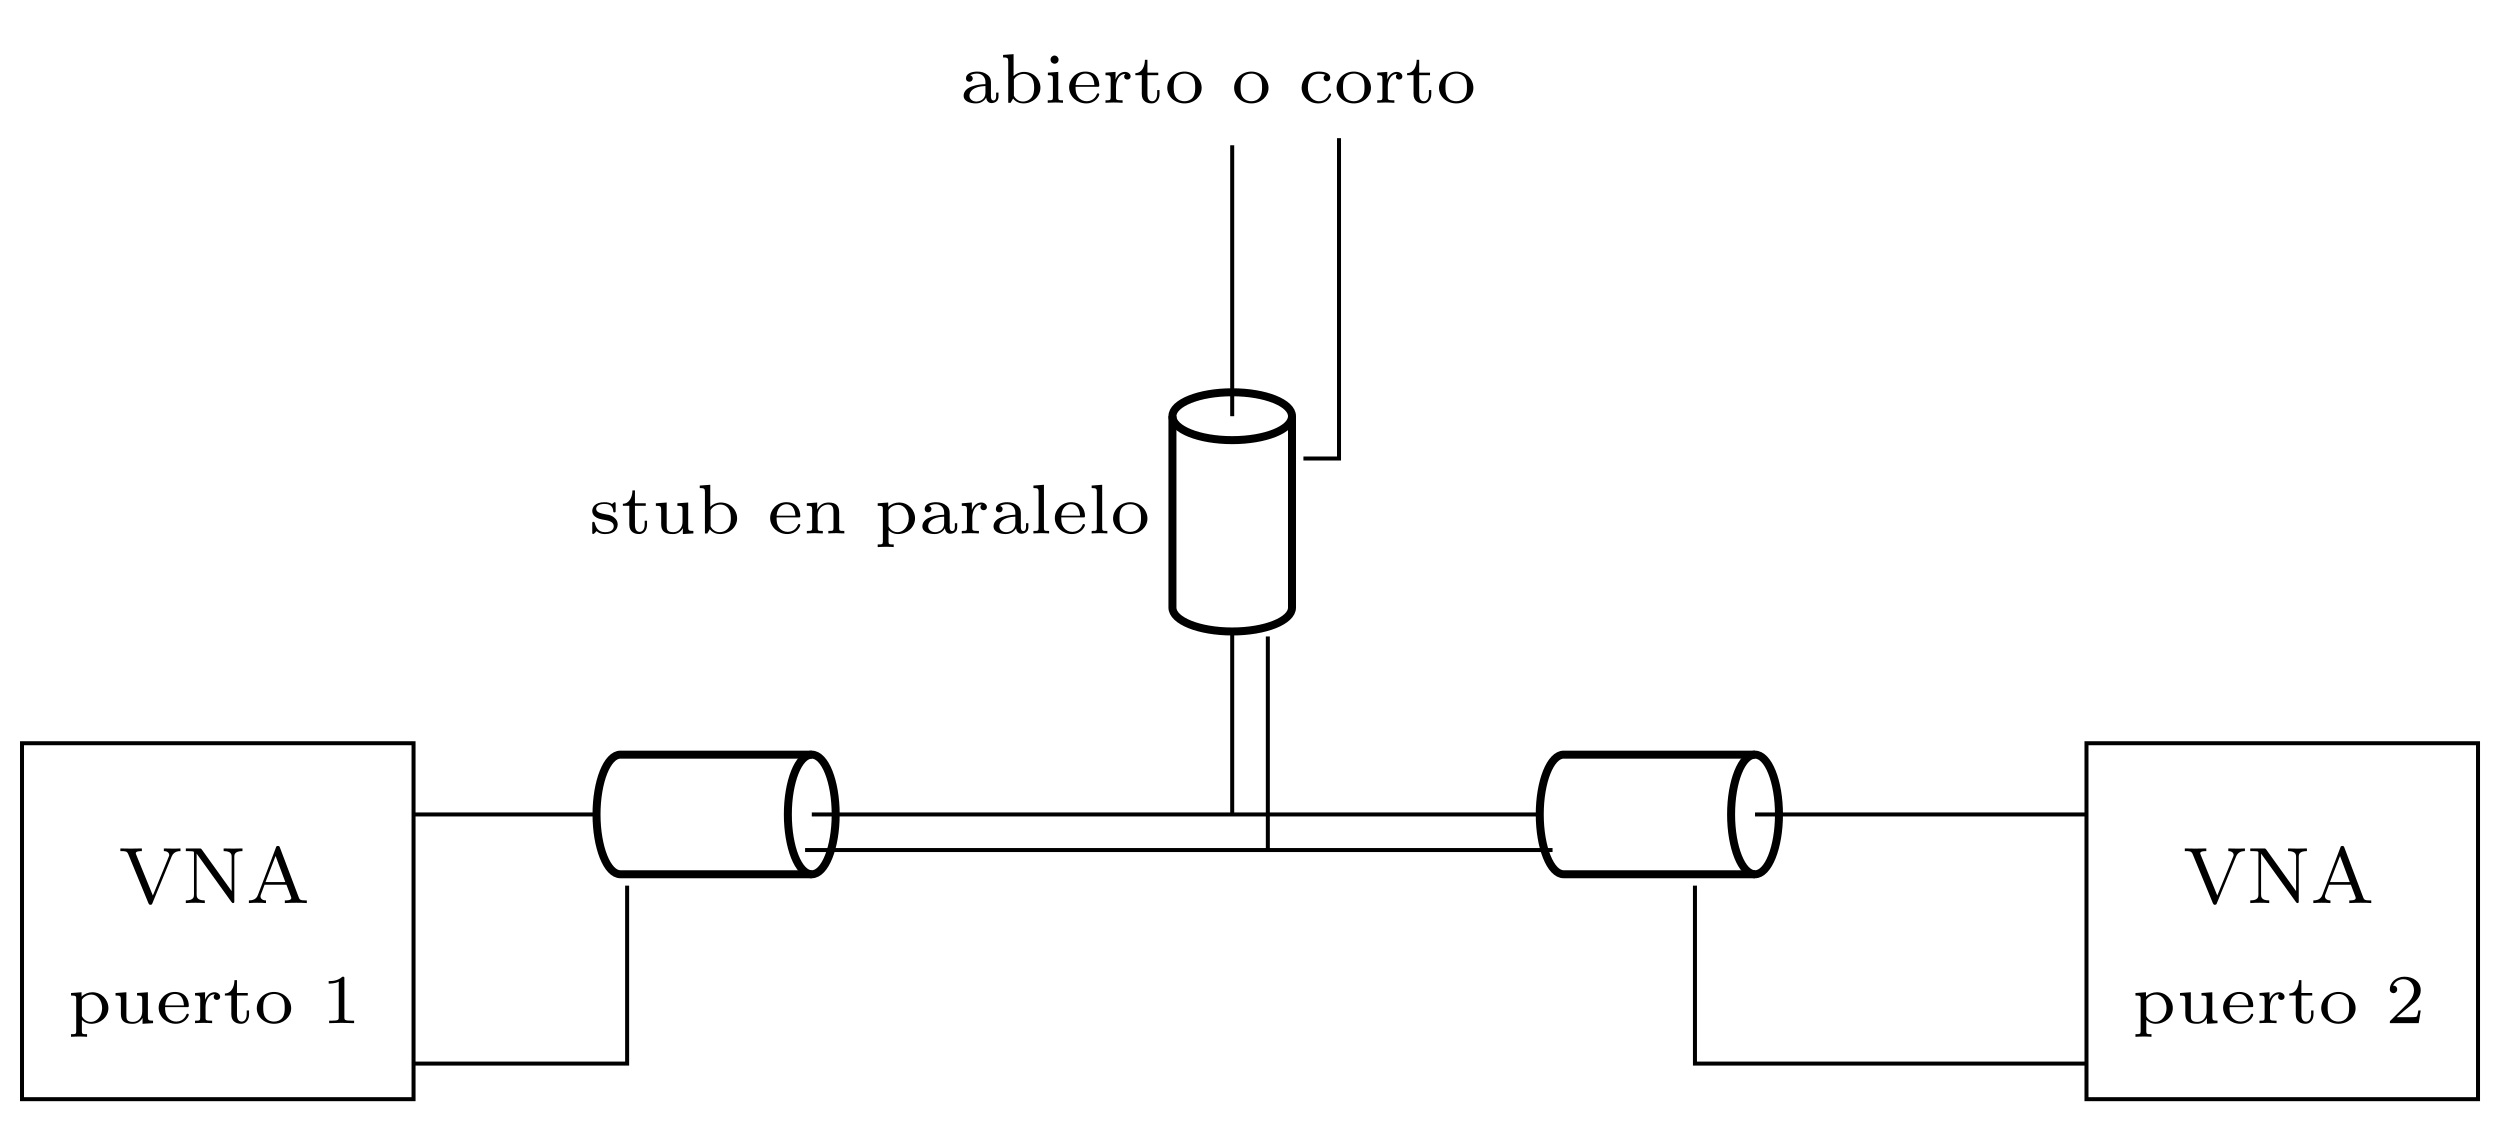
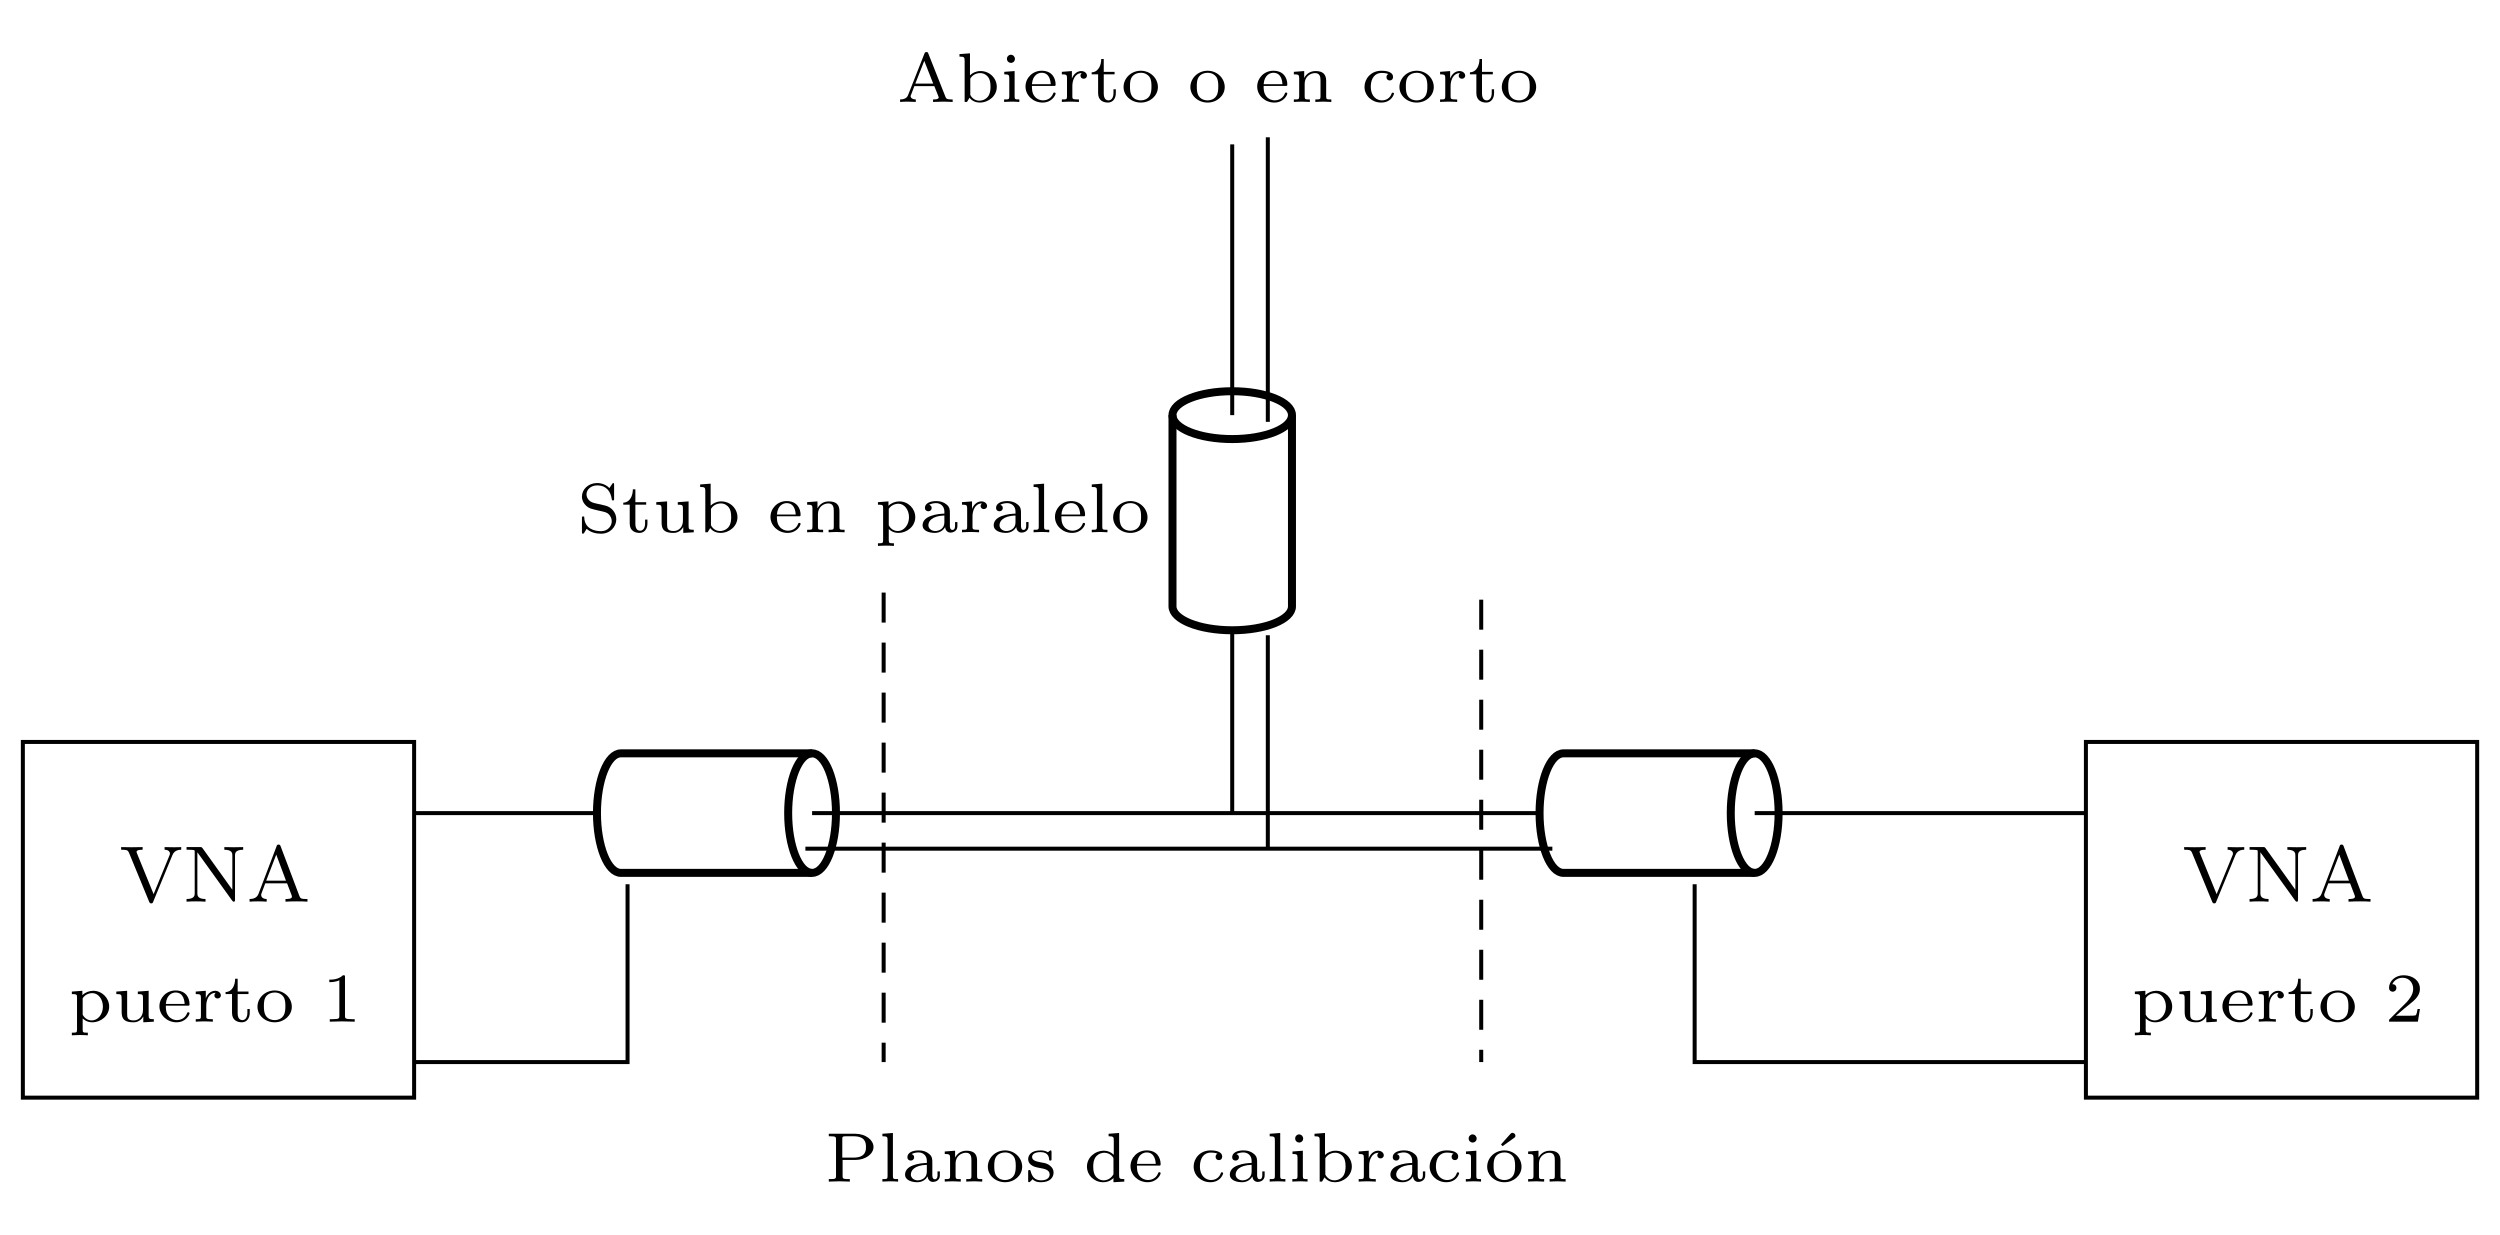
- <svg xmlns="http://www.w3.org/2000/svg" xmlns:xlink="http://www.w3.org/1999/xlink" width="332" height="149" viewBox="0 0 248.872 111.537" preserveAspectRatio="xMidYMid meet">
+ <svg xmlns="http://www.w3.org/2000/svg" xmlns:xlink="http://www.w3.org/1999/xlink" width="332" height="164" viewBox="0 0 248.872 123.021" preserveAspectRatio="xMidYMid meet">
  <defs>
    <g>
      <g id="glyph-0-0">
        <path d="M 5.281 -4.641 C 5.5 -5.172 6 -5.172 6.156 -5.172 L 6.156 -5.438 C 5.922 -5.422 5.516 -5.422 5.375 -5.422 C 5.219 -5.422 4.859 -5.422 4.5 -5.438 L 4.5 -5.172 C 4.844 -5.172 5.031 -5 5.031 -4.797 C 5.031 -4.719 5.031 -4.703 4.984 -4.609 L 3.406 -0.75 L 1.75 -4.812 C 1.719 -4.891 1.703 -4.922 1.703 -4.953 C 1.703 -5.172 2.125 -5.172 2.312 -5.172 L 2.312 -5.438 C 1.641 -5.422 1.625 -5.422 1.203 -5.422 C 0.828 -5.422 0.578 -5.422 0.172 -5.438 L 0.172 -5.172 C 0.656 -5.172 0.828 -5.172 0.953 -4.875 L 2.953 -0.016 C 3.016 0.141 3.078 0.172 3.156 0.172 C 3.312 0.172 3.328 0.109 3.375 -0.016 Z M 5.281 -4.641" />
      </g>
      <g id="glyph-0-1">
        <path d="M 1.938 -5.328 C 1.844 -5.438 1.844 -5.438 1.688 -5.438 L 0.344 -5.438 L 0.344 -5.172 L 0.578 -5.172 C 0.719 -5.172 0.781 -5.172 0.938 -5.156 C 1.141 -5.141 1.156 -5.125 1.156 -4.984 L 1.156 -0.859 C 1.156 -0.641 1.156 -0.266 0.344 -0.266 L 0.344 0 C 0.703 -0.031 1.078 -0.031 1.297 -0.031 C 1.5 -0.031 1.875 -0.031 2.234 0 L 2.234 -0.266 C 1.422 -0.266 1.422 -0.641 1.422 -0.859 L 1.422 -4.922 L 4.875 -0.125 C 4.953 -0.031 4.969 0 5.047 0 C 5.172 0 5.172 -0.078 5.172 -0.219 L 5.172 -4.594 C 5.172 -4.797 5.172 -5.172 5.984 -5.172 L 5.984 -5.438 C 5.625 -5.422 5.25 -5.422 5.047 -5.422 C 4.844 -5.422 4.469 -5.422 4.109 -5.438 L 4.109 -5.172 C 4.906 -5.172 4.906 -4.797 4.906 -4.594 L 4.906 -1.188 Z M 1.938 -5.328" />
      </g>
      <g id="glyph-0-2">
        <path d="M 3.375 -5.516 C 3.328 -5.625 3.312 -5.688 3.172 -5.688 C 3.031 -5.688 3 -5.625 2.969 -5.516 L 1.188 -0.828 C 1.109 -0.609 0.938 -0.266 0.281 -0.266 L 0.281 0 C 0.547 -0.031 0.969 -0.031 1.109 -0.031 C 1.359 -0.031 1.609 -0.031 1.984 0 L 1.984 -0.266 C 1.641 -0.266 1.438 -0.438 1.438 -0.656 C 1.438 -0.719 1.438 -0.734 1.469 -0.828 L 1.844 -1.828 L 4.016 -1.828 L 4.469 -0.641 C 4.5 -0.547 4.5 -0.516 4.5 -0.5 C 4.5 -0.266 4.094 -0.266 3.859 -0.266 L 3.859 0 C 4.547 -0.031 4.562 -0.031 5 -0.031 C 5.438 -0.031 5.594 -0.031 6.047 0 L 6.047 -0.266 L 5.906 -0.266 C 5.406 -0.266 5.328 -0.328 5.234 -0.594 Z M 2.938 -4.688 L 3.906 -2.094 L 1.938 -2.094 Z M 2.938 -4.688" />
      </g>
      <g id="glyph-1-0">
        <path d="M 1.938 1.094 C 1.484 1.094 1.422 1.094 1.422 0.797 L 1.422 -0.328 C 1.453 -0.297 1.781 0.062 2.359 0.062 C 3.281 0.062 4.062 -0.625 4.062 -1.5 C 4.062 -2.359 3.359 -3.078 2.469 -3.078 C 2.078 -3.078 1.672 -2.922 1.391 -2.641 L 1.391 -3.078 L 0.344 -3 L 0.344 -2.75 C 0.828 -2.75 0.859 -2.703 0.859 -2.422 L 0.859 0.797 C 0.859 1.094 0.797 1.094 0.344 1.094 L 0.344 1.359 C 0.359 1.359 0.844 1.328 1.141 1.328 C 1.391 1.328 1.875 1.344 1.938 1.359 Z M 1.422 -2.328 C 1.625 -2.672 2.031 -2.844 2.391 -2.844 C 2.984 -2.844 3.438 -2.234 3.438 -1.5 C 3.438 -0.703 2.906 -0.125 2.328 -0.125 C 1.703 -0.125 1.438 -0.656 1.422 -0.703 Z M 1.422 -2.328" />
      </g>
      <g id="glyph-1-1">
        <path d="M 2.516 -3 L 2.516 -2.75 C 2.984 -2.75 3.031 -2.703 3.031 -2.359 L 3.031 -1.156 C 3.031 -0.547 2.641 -0.125 2.109 -0.125 C 1.484 -0.125 1.453 -0.422 1.453 -0.781 L 1.453 -3.078 L 0.375 -3 L 0.375 -2.75 C 0.906 -2.75 0.906 -2.719 0.906 -2.109 L 0.906 -1.062 C 0.906 -0.578 0.906 0.062 2.062 0.062 C 2.219 0.062 2.719 0.062 3.062 -0.516 L 3.062 0.062 L 4.109 0 L 4.109 -0.25 C 3.641 -0.25 3.594 -0.297 3.594 -0.641 L 3.594 -3.078 Z M 2.516 -3" />
      </g>
      <g id="glyph-1-2">
        <path d="M 3.062 -1.594 C 3.219 -1.594 3.266 -1.594 3.266 -1.734 C 3.266 -2.359 2.922 -3.109 1.875 -3.109 C 0.969 -3.109 0.266 -2.391 0.266 -1.531 C 0.266 -0.641 1.047 0.062 1.969 0.062 C 2.906 0.062 3.266 -0.688 3.266 -0.844 C 3.266 -0.859 3.25 -0.938 3.141 -0.938 C 3.047 -0.938 3.031 -0.891 3.016 -0.828 C 2.797 -0.266 2.266 -0.156 2.016 -0.156 C 1.688 -0.156 1.375 -0.297 1.172 -0.562 C 0.906 -0.891 0.906 -1.312 0.906 -1.594 Z M 0.906 -1.766 C 0.984 -2.75 1.609 -2.906 1.875 -2.906 C 2.734 -2.906 2.766 -1.938 2.781 -1.766 Z M 0.906 -1.766" />
      </g>
      <g id="glyph-1-3">
        <path d="M 1.391 -1.594 C 1.391 -2.172 1.656 -2.875 2.328 -2.875 C 2.266 -2.828 2.203 -2.734 2.203 -2.625 C 2.203 -2.391 2.391 -2.312 2.516 -2.312 C 2.688 -2.312 2.844 -2.422 2.844 -2.625 C 2.844 -2.859 2.609 -3.078 2.281 -3.078 C 1.938 -3.078 1.547 -2.859 1.344 -2.328 L 1.344 -3.078 L 0.344 -3 L 0.344 -2.75 C 0.812 -2.75 0.859 -2.703 0.859 -2.359 L 0.859 -0.547 C 0.859 -0.25 0.797 -0.25 0.344 -0.25 L 0.344 0 C 0.375 0 0.844 -0.031 1.141 -0.031 C 1.438 -0.031 1.734 -0.016 2.047 0 L 2.047 -0.25 L 1.906 -0.25 C 1.391 -0.25 1.391 -0.328 1.391 -0.562 Z M 1.391 -1.594" />
      </g>
      <g id="glyph-1-4">
        <path d="M 1.406 -2.75 L 2.484 -2.75 L 2.484 -3 L 1.406 -3 L 1.406 -4.281 L 1.156 -4.281 C 1.156 -3.656 0.875 -2.969 0.203 -2.953 L 0.203 -2.75 L 0.844 -2.75 L 0.844 -0.875 C 0.844 -0.094 1.438 0.062 1.828 0.062 C 2.297 0.062 2.609 -0.328 2.609 -0.875 L 2.609 -1.266 L 2.375 -1.266 L 2.375 -0.891 C 2.375 -0.406 2.156 -0.156 1.875 -0.156 C 1.406 -0.156 1.406 -0.734 1.406 -0.859 Z M 1.406 -2.75" />
      </g>
      <g id="glyph-1-5">
        <path d="M 3.688 -1.484 C 3.688 -2.359 2.938 -3.109 1.984 -3.109 C 1.016 -3.109 0.266 -2.359 0.266 -1.484 C 0.266 -0.625 1.031 0.062 1.984 0.062 C 2.922 0.062 3.688 -0.625 3.688 -1.484 Z M 1.984 -0.156 C 1.719 -0.156 1.344 -0.234 1.109 -0.578 C 0.922 -0.859 0.906 -1.219 0.906 -1.547 C 0.906 -1.844 0.906 -2.266 1.156 -2.562 C 1.328 -2.766 1.625 -2.906 1.984 -2.906 C 2.391 -2.906 2.688 -2.719 2.844 -2.5 C 3.031 -2.234 3.047 -1.875 3.047 -1.547 C 3.047 -1.219 3.031 -0.844 2.828 -0.562 C 2.641 -0.297 2.328 -0.156 1.984 -0.156 Z M 1.984 -0.156" />
      </g>
      <g id="glyph-1-6">
        <path d="M 2.328 -4.438 C 2.328 -4.625 2.328 -4.625 2.125 -4.625 C 1.672 -4.188 1.047 -4.188 0.766 -4.188 L 0.766 -3.938 C 0.922 -3.938 1.391 -3.938 1.766 -4.125 L 1.766 -0.578 C 1.766 -0.344 1.766 -0.25 1.078 -0.25 L 0.812 -0.25 L 0.812 0 C 0.938 0 1.797 -0.031 2.047 -0.031 C 2.266 -0.031 3.141 0 3.297 0 L 3.297 -0.25 L 3.031 -0.25 C 2.328 -0.25 2.328 -0.344 2.328 -0.578 Z M 2.328 -4.438" />
      </g>
      <g id="glyph-1-7">
        <path d="M 3.516 -1.266 L 3.281 -1.266 C 3.266 -1.109 3.188 -0.703 3.094 -0.641 C 3.047 -0.594 2.516 -0.594 2.406 -0.594 L 1.125 -0.594 C 1.859 -1.234 2.109 -1.438 2.516 -1.766 C 3.031 -2.172 3.516 -2.609 3.516 -3.266 C 3.516 -4.109 2.781 -4.625 1.891 -4.625 C 1.031 -4.625 0.438 -4.016 0.438 -3.375 C 0.438 -3.031 0.734 -2.984 0.812 -2.984 C 0.969 -2.984 1.172 -3.109 1.172 -3.359 C 1.172 -3.484 1.125 -3.734 0.766 -3.734 C 0.984 -4.219 1.453 -4.375 1.781 -4.375 C 2.484 -4.375 2.844 -3.828 2.844 -3.266 C 2.844 -2.656 2.406 -2.188 2.188 -1.938 L 0.516 -0.266 C 0.438 -0.203 0.438 -0.188 0.438 0 L 3.312 0 Z M 3.516 -1.266" />
      </g>
      <g id="glyph-1-8">
-         <path d="M 2.641 -2.922 C 2.641 -3.047 2.641 -3.109 2.547 -3.109 C 2.516 -3.109 2.5 -3.109 2.406 -3.031 C 2.391 -3.016 2.328 -2.953 2.281 -2.922 C 2.062 -3.062 1.812 -3.109 1.547 -3.109 C 0.547 -3.109 0.312 -2.578 0.312 -2.234 C 0.312 -2.016 0.406 -1.828 0.578 -1.688 C 0.844 -1.469 1.109 -1.422 1.547 -1.344 C 1.891 -1.281 2.453 -1.188 2.453 -0.719 C 2.453 -0.453 2.266 -0.125 1.594 -0.125 C 0.922 -0.125 0.688 -0.562 0.562 -1.031 C 0.531 -1.125 0.531 -1.156 0.438 -1.156 C 0.312 -1.156 0.312 -1.109 0.312 -0.969 L 0.312 -0.109 C 0.312 0 0.312 0.062 0.406 0.062 C 0.469 0.062 0.609 -0.078 0.75 -0.234 C 1.047 0.062 1.422 0.062 1.594 0.062 C 2.5 0.062 2.844 -0.422 2.844 -0.906 C 2.844 -1.172 2.719 -1.391 2.531 -1.547 C 2.266 -1.797 1.953 -1.859 1.703 -1.891 C 1.156 -2 0.703 -2.078 0.703 -2.453 C 0.703 -2.672 0.891 -2.938 1.547 -2.938 C 2.359 -2.938 2.391 -2.375 2.406 -2.172 C 2.406 -2.094 2.5 -2.094 2.516 -2.094 C 2.641 -2.094 2.641 -2.141 2.641 -2.281 Z M 2.641 -2.922" />
+         <path d="M 1.734 -2.906 C 1.125 -3.047 0.938 -3.484 0.938 -3.781 C 0.938 -4.234 1.359 -4.672 2 -4.672 C 2.938 -4.672 3.344 -4.047 3.453 -3.312 C 3.469 -3.219 3.469 -3.172 3.578 -3.172 C 3.688 -3.172 3.688 -3.219 3.688 -3.359 L 3.688 -4.719 C 3.688 -4.844 3.688 -4.906 3.594 -4.906 C 3.547 -4.906 3.531 -4.875 3.484 -4.797 L 3.219 -4.406 C 2.766 -4.875 2.188 -4.906 2 -4.906 C 1.109 -4.906 0.484 -4.266 0.484 -3.562 C 0.484 -3.172 0.656 -2.875 0.906 -2.641 C 1.188 -2.375 1.422 -2.328 2.172 -2.156 C 2.812 -2.016 2.953 -1.984 3.156 -1.797 C 3.312 -1.625 3.453 -1.406 3.453 -1.094 C 3.453 -0.609 3.047 -0.109 2.391 -0.109 C 1.703 -0.109 0.781 -0.375 0.719 -1.422 C 0.719 -1.547 0.719 -1.578 0.609 -1.578 C 0.484 -1.578 0.484 -1.531 0.484 -1.391 L 0.484 -0.047 C 0.484 0.078 0.484 0.141 0.578 0.141 C 0.641 0.141 0.656 0.125 0.703 0.062 C 0.766 -0.031 0.906 -0.25 0.953 -0.344 C 1.391 0.047 1.938 0.141 2.391 0.141 C 3.297 0.141 3.906 -0.547 3.906 -1.297 C 3.906 -1.922 3.469 -2.516 2.766 -2.672 Z M 1.734 -2.906" />
      </g>
      <g id="glyph-1-9">
        <path d="M 1.391 -4.844 L 0.344 -4.766 L 0.344 -4.516 C 0.812 -4.516 0.859 -4.453 0.859 -4.109 L 0.859 0 L 1.094 0 L 1.344 -0.422 C 1.609 -0.078 2 0.062 2.359 0.062 C 3.281 0.062 4.062 -0.625 4.062 -1.5 C 4.062 -2.359 3.359 -3.078 2.438 -3.078 C 2.016 -3.078 1.641 -2.906 1.391 -2.656 Z M 1.422 -2.328 C 1.609 -2.656 1.984 -2.875 2.406 -2.875 C 2.797 -2.875 3.078 -2.656 3.219 -2.453 C 3.359 -2.25 3.438 -1.969 3.438 -1.516 C 3.438 -1.359 3.438 -0.828 3.156 -0.5 C 2.875 -0.188 2.531 -0.125 2.328 -0.125 C 1.766 -0.125 1.484 -0.562 1.422 -0.703 Z M 1.422 -2.328" />
      </g>
      <g id="glyph-1-10">
        <path d="M 3.594 -2.109 C 3.594 -2.719 3.297 -3.078 2.547 -3.078 C 1.969 -3.078 1.609 -2.766 1.406 -2.391 L 1.406 -3.078 L 0.375 -3 L 0.375 -2.75 C 0.844 -2.75 0.906 -2.703 0.906 -2.359 L 0.906 -0.547 C 0.906 -0.25 0.828 -0.25 0.375 -0.25 L 0.375 0 C 0.391 0 0.875 -0.031 1.172 -0.031 C 1.422 -0.031 1.906 0 1.969 0 L 1.969 -0.25 C 1.516 -0.25 1.453 -0.25 1.453 -0.547 L 1.453 -1.812 C 1.453 -2.531 2.031 -2.875 2.484 -2.875 C 2.969 -2.875 3.031 -2.5 3.031 -2.141 L 3.031 -0.547 C 3.031 -0.25 2.969 -0.25 2.516 -0.25 L 2.516 0 C 2.531 0 3.016 -0.031 3.312 -0.031 C 3.562 -0.031 4.047 0 4.109 0 L 4.109 -0.25 C 3.656 -0.25 3.594 -0.25 3.594 -0.547 Z M 3.594 -2.109" />
      </g>
      <g id="glyph-1-11">
        <path d="M 3.109 -1.875 C 3.109 -2.234 3.109 -2.5 2.781 -2.766 C 2.5 -3 2.172 -3.109 1.75 -3.109 C 1.094 -3.109 0.625 -2.859 0.625 -2.438 C 0.625 -2.203 0.781 -2.094 0.969 -2.094 C 1.156 -2.094 1.297 -2.234 1.297 -2.422 C 1.297 -2.531 1.234 -2.688 1.047 -2.734 C 1.297 -2.906 1.703 -2.906 1.734 -2.906 C 2.125 -2.906 2.562 -2.656 2.562 -2.062 L 2.562 -1.859 C 2.172 -1.844 1.719 -1.812 1.203 -1.625 C 0.578 -1.406 0.391 -1.016 0.391 -0.703 C 0.391 -0.109 1.109 0.062 1.609 0.062 C 2.156 0.062 2.484 -0.25 2.641 -0.516 C 2.656 -0.234 2.844 0.031 3.172 0.031 C 3.188 0.031 3.859 0.031 3.859 -0.625 L 3.859 -1.016 L 3.625 -1.016 L 3.625 -0.641 C 3.625 -0.562 3.625 -0.234 3.359 -0.234 C 3.109 -0.234 3.109 -0.562 3.109 -0.641 Z M 2.562 -0.984 C 2.562 -0.312 1.969 -0.125 1.656 -0.125 C 1.297 -0.125 0.969 -0.359 0.969 -0.703 C 0.969 -1.094 1.297 -1.625 2.562 -1.672 Z M 2.562 -0.984" />
      </g>
      <g id="glyph-1-12">
        <path d="M 1.438 -4.844 L 0.391 -4.766 L 0.391 -4.516 C 0.859 -4.516 0.906 -4.453 0.906 -4.125 L 0.906 -0.547 C 0.906 -0.25 0.844 -0.25 0.391 -0.25 L 0.391 0 C 0.406 0 0.891 -0.031 1.172 -0.031 C 1.438 -0.031 1.688 -0.016 1.953 0 L 1.953 -0.25 C 1.5 -0.25 1.438 -0.25 1.438 -0.547 Z M 1.438 -4.844" />
      </g>
      <g id="glyph-1-13">
+         <path d="M 3.125 -4.812 C 3.094 -4.922 3.062 -4.969 2.938 -4.969 C 2.797 -4.969 2.781 -4.922 2.734 -4.812 L 1.125 -0.734 C 1.062 -0.562 0.938 -0.25 0.312 -0.25 L 0.312 0 C 0.547 -0.016 0.797 -0.031 1.031 -0.031 C 1.312 -0.031 1.828 0 1.875 0 L 1.875 -0.25 C 1.562 -0.25 1.359 -0.391 1.359 -0.578 C 1.359 -0.641 1.375 -0.656 1.406 -0.719 L 1.734 -1.578 L 3.719 -1.578 L 4.125 -0.562 C 4.125 -0.531 4.156 -0.484 4.156 -0.453 C 4.156 -0.25 3.781 -0.25 3.594 -0.25 L 3.594 0 C 3.938 -0.016 4.391 -0.031 4.625 -0.031 C 4.953 -0.031 5.484 0 5.547 0 L 5.547 -0.25 L 5.422 -0.25 C 4.953 -0.25 4.906 -0.328 4.828 -0.516 Z M 2.719 -4.094 L 3.609 -1.828 L 1.828 -1.828 Z M 2.719 -4.094" />
+       </g>
+       <g id="glyph-1-14">
        <path d="M 1.469 -4.297 C 1.469 -4.5 1.297 -4.703 1.062 -4.703 C 0.859 -4.703 0.672 -4.531 0.672 -4.297 C 0.672 -4.047 0.875 -3.891 1.062 -3.891 C 1.297 -3.891 1.469 -4.062 1.469 -4.297 Z M 0.406 -3 L 0.406 -2.75 C 0.844 -2.75 0.906 -2.703 0.906 -2.359 L 0.906 -0.547 C 0.906 -0.25 0.844 -0.25 0.391 -0.25 L 0.391 0 C 0.406 0 0.891 -0.031 1.172 -0.031 C 1.422 -0.031 1.672 -0.016 1.906 0 L 1.906 -0.25 C 1.5 -0.25 1.438 -0.25 1.438 -0.547 L 1.438 -3.078 Z M 0.406 -3" />
      </g>
-       <g id="glyph-1-14">
+       <g id="glyph-1-15">
        <path d="M 2.703 -2.781 C 2.578 -2.719 2.516 -2.609 2.516 -2.469 C 2.516 -2.281 2.641 -2.141 2.844 -2.141 C 3.031 -2.141 3.172 -2.266 3.172 -2.484 C 3.172 -3.109 2.203 -3.109 2.016 -3.109 C 0.969 -3.109 0.328 -2.312 0.328 -1.5 C 0.328 -0.625 1.062 0.062 1.984 0.062 C 3.016 0.062 3.266 -0.75 3.266 -0.844 C 3.266 -0.922 3.172 -0.922 3.141 -0.922 C 3.047 -0.922 3.047 -0.906 3.016 -0.797 C 2.859 -0.375 2.484 -0.156 2.062 -0.156 C 1.578 -0.156 0.953 -0.516 0.953 -1.516 C 0.953 -2.391 1.391 -2.891 2.031 -2.891 C 2.125 -2.891 2.453 -2.891 2.703 -2.781 Z M 2.703 -2.781" />
+       </g>
+       <g id="glyph-1-16">
+         <path d="M 1.781 -2.156 L 3.047 -2.156 C 4.062 -2.156 4.859 -2.75 4.859 -3.453 C 4.859 -4.141 4.078 -4.766 3.047 -4.766 L 0.406 -4.766 L 0.406 -4.516 L 0.578 -4.516 C 1.109 -4.516 1.125 -4.438 1.125 -4.188 L 1.125 -0.562 C 1.125 -0.328 1.109 -0.25 0.578 -0.25 L 0.406 -0.25 L 0.406 0 C 0.75 -0.016 1.203 -0.031 1.453 -0.031 C 1.703 -0.031 2.156 -0.016 2.5 0 L 2.5 -0.25 L 2.328 -0.25 C 1.797 -0.25 1.781 -0.328 1.781 -0.562 Z M 2.875 -4.516 C 4.047 -4.516 4.109 -3.859 4.109 -3.453 C 4.109 -3.141 4.109 -2.391 2.875 -2.391 L 1.75 -2.391 L 1.75 -4.234 C 1.75 -4.453 1.766 -4.516 2.094 -4.516 Z M 2.875 -4.516" />
+       </g>
+       <g id="glyph-1-17">
+         <path d="M 2.641 -2.922 C 2.641 -3.047 2.641 -3.109 2.547 -3.109 C 2.516 -3.109 2.5 -3.109 2.406 -3.031 C 2.391 -3.016 2.328 -2.953 2.281 -2.922 C 2.062 -3.062 1.812 -3.109 1.547 -3.109 C 0.547 -3.109 0.312 -2.578 0.312 -2.234 C 0.312 -2.016 0.406 -1.828 0.578 -1.688 C 0.844 -1.469 1.109 -1.422 1.547 -1.344 C 1.891 -1.281 2.453 -1.188 2.453 -0.719 C 2.453 -0.453 2.266 -0.125 1.594 -0.125 C 0.922 -0.125 0.688 -0.562 0.562 -1.031 C 0.531 -1.125 0.531 -1.156 0.438 -1.156 C 0.312 -1.156 0.312 -1.109 0.312 -0.969 L 0.312 -0.109 C 0.312 0 0.312 0.062 0.406 0.062 C 0.469 0.062 0.609 -0.078 0.75 -0.234 C 1.047 0.062 1.422 0.062 1.594 0.062 C 2.5 0.062 2.844 -0.422 2.844 -0.906 C 2.844 -1.172 2.719 -1.391 2.531 -1.547 C 2.266 -1.797 1.953 -1.859 1.703 -1.891 C 1.156 -2 0.703 -2.078 0.703 -2.453 C 0.703 -2.672 0.891 -2.938 1.547 -2.938 C 2.359 -2.938 2.391 -2.375 2.406 -2.172 C 2.406 -2.094 2.5 -2.094 2.516 -2.094 C 2.641 -2.094 2.641 -2.141 2.641 -2.281 Z M 2.641 -2.922" />
+       </g>
+       <g id="glyph-1-18">
+         <path d="M 2.484 -4.766 L 2.484 -4.516 C 2.953 -4.516 3 -4.453 3 -4.125 L 3 -2.672 C 2.75 -2.922 2.406 -3.078 2.031 -3.078 C 1.094 -3.078 0.328 -2.375 0.328 -1.5 C 0.328 -0.625 1.062 0.062 1.938 0.062 C 2.516 0.062 2.859 -0.234 2.969 -0.359 L 2.969 0.062 L 4.047 0 L 4.047 -0.25 C 3.578 -0.25 3.531 -0.297 3.531 -0.641 L 3.531 -4.844 Z M 2.969 -0.734 C 2.797 -0.406 2.438 -0.125 1.984 -0.125 C 1.594 -0.125 1.312 -0.359 1.172 -0.562 C 1.031 -0.766 0.953 -1.047 0.953 -1.484 C 0.953 -1.656 0.953 -2.172 1.234 -2.5 C 1.516 -2.812 1.859 -2.875 2.062 -2.875 C 2.391 -2.875 2.703 -2.719 2.891 -2.469 C 2.969 -2.359 2.969 -2.359 2.969 -2.219 Z M 2.969 -0.734" />
+       </g>
+       <g id="glyph-1-19">
+         <path d="M 1.797 -3.531 C 2.344 -3.922 2.766 -4.219 2.906 -4.328 C 3.016 -4.391 3.078 -4.453 3.078 -4.578 C 3.078 -4.703 2.953 -4.859 2.781 -4.859 C 2.672 -4.859 2.625 -4.797 2.547 -4.719 L 1.641 -3.703 Z M 1.797 -3.531" />
      </g>
    </g>
  </defs>
  <g fill="rgb(0%, 0%, 0%)" fill-opacity="1">
    <use xlink:href="#glyph-0-0" x="11.811" y="89.822" />
    <use xlink:href="#glyph-0-1" x="18.154" y="89.822" />
    <use xlink:href="#glyph-0-2" x="24.496" y="89.822" />
  </g>
  <g fill="rgb(0%, 0%, 0%)" fill-opacity="1">
    <use xlink:href="#glyph-1-0" x="6.728" y="101.777" />
    <use xlink:href="#glyph-1-1" x="11.128" y="101.777" />
    <use xlink:href="#glyph-1-2" x="15.529" y="101.777" />
    <use xlink:href="#glyph-1-3" x="19.071" y="101.777" />
    <use xlink:href="#glyph-1-4" x="22.184" y="101.777" />
    <use xlink:href="#glyph-1-5" x="25.297" y="101.777" />
  </g>
  <g fill="rgb(0%, 0%, 0%)" fill-opacity="1">
    <use xlink:href="#glyph-1-6" x="31.954" y="101.777" />
  </g>
  <g fill="rgb(0%, 0%, 0%)" fill-opacity="1">
    <use xlink:href="#glyph-0-0" x="217.323" y="89.822" />
    <use xlink:href="#glyph-0-1" x="223.666" y="89.822" />
    <use xlink:href="#glyph-0-2" x="230.008" y="89.822" />
  </g>
  <g fill="rgb(0%, 0%, 0%)" fill-opacity="1">
    <use xlink:href="#glyph-1-0" x="212.239" y="101.777" />
    <use xlink:href="#glyph-1-1" x="216.639" y="101.777" />
    <use xlink:href="#glyph-1-2" x="221.04" y="101.777" />
    <use xlink:href="#glyph-1-3" x="224.582" y="101.777" />
    <use xlink:href="#glyph-1-4" x="227.695" y="101.777" />
    <use xlink:href="#glyph-1-5" x="230.808" y="101.777" />
  </g>
  <g fill="rgb(0%, 0%, 0%)" fill-opacity="1">
    <use xlink:href="#glyph-1-7" x="237.465" y="101.777" />
  </g>
  <path fill="none" stroke-width="0.399" stroke-linecap="butt" stroke-linejoin="miter" stroke="rgb(0%, 0%, 0%)" stroke-opacity="1" stroke-miterlimit="10" d="M 38.976 -7.088 L 57.191 -7.088 M 80.999 -7.088 L 109.843 -7.088 M 109.843 -7.088 L 151.089 -7.088 M 174.902 -7.088 L 205.515 -7.088 M 120.472 -7.088 L 120.472 11.127 M 120.472 34.939 L 120.472 56.338 M 120.472 56.338 L 120.472 59.529" transform="matrix(1, 0, 0, -1, 2.192, 73.912)" />
  <path fill="none" stroke-width="0.797" stroke-linecap="butt" stroke-linejoin="miter" stroke="rgb(0%, 0%, 0%)" stroke-opacity="1" stroke-miterlimit="10" d="M 78.621 -1.135 L 59.57 -1.135 C 58.257 -1.135 57.191 -3.799 57.191 -7.088 C 57.191 -10.373 58.257 -13.041 59.57 -13.041 L 78.621 -13.041 C 79.937 -13.041 80.999 -10.373 80.999 -7.088 C 80.999 -3.799 79.937 -1.135 78.621 -1.135" transform="matrix(1, 0, 0, -1, 2.192, 73.912)" />
  <path fill="none" stroke-width="0.797" stroke-linecap="butt" stroke-linejoin="miter" stroke="rgb(0%, 0%, 0%)" stroke-opacity="1" stroke-miterlimit="10" d="M 78.621 -1.135 C 77.304 -1.135 76.238 -3.799 76.238 -7.088 C 76.238 -10.373 77.304 -13.041 78.621 -13.041" transform="matrix(1, 0, 0, -1, 2.192, 73.912)" />
  <path fill="none" stroke-width="0.399" stroke-linecap="butt" stroke-linejoin="miter" stroke="rgb(0%, 0%, 0%)" stroke-opacity="1" stroke-miterlimit="10" d="M 78.621 -7.088 L 80.999 -7.088" transform="matrix(1, 0, 0, -1, 2.192, 73.912)" />
  <path fill="none" stroke-width="0.797" stroke-linecap="butt" stroke-linejoin="miter" stroke="rgb(0%, 0%, 0%)" stroke-opacity="1" stroke-miterlimit="10" d="M 172.519 -1.135 L 153.468 -1.135 C 152.156 -1.135 151.089 -3.799 151.089 -7.088 C 151.089 -10.373 152.156 -13.041 153.468 -13.041 L 172.519 -13.041 C 173.835 -13.041 174.902 -10.373 174.902 -7.088 C 174.902 -3.799 173.835 -1.135 172.519 -1.135" transform="matrix(1, 0, 0, -1, 2.192, 73.912)" />
  <path fill="none" stroke-width="0.797" stroke-linecap="butt" stroke-linejoin="miter" stroke="rgb(0%, 0%, 0%)" stroke-opacity="1" stroke-miterlimit="10" d="M 172.519 -1.135 C 171.203 -1.135 170.136 -3.799 170.136 -7.088 C 170.136 -10.373 171.203 -13.041 172.519 -13.041" transform="matrix(1, 0, 0, -1, 2.192, 73.912)" />
  <path fill="none" stroke-width="0.399" stroke-linecap="butt" stroke-linejoin="miter" stroke="rgb(0%, 0%, 0%)" stroke-opacity="1" stroke-miterlimit="10" d="M 172.519 -7.088 L 174.902 -7.088" transform="matrix(1, 0, 0, -1, 2.192, 73.912)" />
  <path fill="none" stroke-width="0.797" stroke-linecap="butt" stroke-linejoin="miter" stroke="rgb(0%, 0%, 0%)" stroke-opacity="1" stroke-miterlimit="10" d="M 114.523 32.557 L 114.523 13.506 C 114.523 12.193 117.187 11.127 120.472 11.127 C 123.761 11.127 126.425 12.193 126.425 13.506 L 126.425 32.557 C 126.425 33.873 123.761 34.939 120.472 34.939 C 117.187 34.939 114.523 33.873 114.523 32.557" transform="matrix(1, 0, 0, -1, 2.192, 73.912)" />
  <path fill="none" stroke-width="0.797" stroke-linecap="butt" stroke-linejoin="miter" stroke="rgb(0%, 0%, 0%)" stroke-opacity="1" stroke-miterlimit="10" d="M 114.523 32.557 C 114.523 31.24 117.187 30.174 120.472 30.174 C 123.761 30.174 126.425 31.24 126.425 32.557" transform="matrix(1, 0, 0, -1, 2.192, 73.912)" />
  <path fill="none" stroke-width="0.399" stroke-linecap="butt" stroke-linejoin="miter" stroke="rgb(0%, 0%, 0%)" stroke-opacity="1" stroke-miterlimit="10" d="M 120.472 32.557 L 120.472 34.939" transform="matrix(1, 0, 0, -1, 2.192, 73.912)" />
  <g fill="rgb(0%, 0%, 0%)" fill-opacity="1">
-     <use xlink:href="#glyph-1-8" x="58.646" y="53.025" />
+     <use xlink:href="#glyph-1-8" x="57.402" y="53.025" />
    <use xlink:href="#glyph-1-4" x="61.802" y="53.025" />
-     <use xlink:href="#glyph-1-1" x="64.915" y="53.025" />
+     <use xlink:href="#glyph-1-1" x="64.916" y="53.025" />
    <use xlink:href="#glyph-1-9" x="69.316" y="53.025" />
  </g>
  <g fill="rgb(0%, 0%, 0%)" fill-opacity="1">
    <use xlink:href="#glyph-1-2" x="76.401" y="53.025" />
    <use xlink:href="#glyph-1-10" x="79.943" y="53.025" />
  </g>
  <g fill="rgb(0%, 0%, 0%)" fill-opacity="1">
    <use xlink:href="#glyph-1-0" x="87.029" y="53.025" />
    <use xlink:href="#glyph-1-11" x="91.429" y="53.025" />
    <use xlink:href="#glyph-1-3" x="95.401" y="53.025" />
    <use xlink:href="#glyph-1-11" x="98.514" y="53.025" />
-     <use xlink:href="#glyph-1-12" x="102.485" y="53.025" />
+     <use xlink:href="#glyph-1-12" x="102.486" y="53.025" />
    <use xlink:href="#glyph-1-2" x="104.741" y="53.025" />
    <use xlink:href="#glyph-1-12" x="108.283" y="53.025" />
    <use xlink:href="#glyph-1-5" x="110.538" y="53.025" />
  </g>
  <g fill="rgb(0%, 0%, 0%)" fill-opacity="1">
-     <use xlink:href="#glyph-1-11" x="95.538" y="10.156" />
-     <use xlink:href="#glyph-1-9" x="99.51" y="10.156" />
-     <use xlink:href="#glyph-1-13" x="103.91" y="10.156" />
-     <use xlink:href="#glyph-1-2" x="106.165" y="10.156" />
-     <use xlink:href="#glyph-1-3" x="109.707" y="10.156" />
-     <use xlink:href="#glyph-1-4" x="112.82" y="10.156" />
-     <use xlink:href="#glyph-1-5" x="115.934" y="10.156" />
+     <use xlink:href="#glyph-1-13" x="89.269" y="10.156" />
+     <use xlink:href="#glyph-1-9" x="95.15" y="10.156" />
+     <use xlink:href="#glyph-1-14" x="99.55" y="10.156" />
+     <use xlink:href="#glyph-1-2" x="101.806" y="10.156" />
+     <use xlink:href="#glyph-1-3" x="105.348" y="10.156" />
+     <use xlink:href="#glyph-1-4" x="108.461" y="10.156" />
+     <use xlink:href="#glyph-1-5" x="111.574" y="10.156" />
  </g>
  <g fill="rgb(0%, 0%, 0%)" fill-opacity="1">
-     <use xlink:href="#glyph-1-5" x="122.59" y="10.156" />
+     <use xlink:href="#glyph-1-5" x="118.23" y="10.156" />
  </g>
  <g fill="rgb(0%, 0%, 0%)" fill-opacity="1">
-     <use xlink:href="#glyph-1-14" x="129.247" y="10.156" />
-     <use xlink:href="#glyph-1-5" x="132.789" y="10.156" />
-     <use xlink:href="#glyph-1-3" x="136.76" y="10.156" />
-     <use xlink:href="#glyph-1-4" x="139.873" y="10.156" />
-     <use xlink:href="#glyph-1-5" x="142.986" y="10.156" />
+     <use xlink:href="#glyph-1-2" x="124.887" y="10.156" />
+     <use xlink:href="#glyph-1-10" x="128.429" y="10.156" />
  </g>
-   <path fill="none" stroke-width="0.399" stroke-linecap="butt" stroke-linejoin="miter" stroke="rgb(0%, 0%, 0%)" stroke-opacity="1" stroke-miterlimit="10" d="M 127.562 28.346 L 131.105 28.346 L 131.105 60.236" transform="matrix(1, 0, 0, -1, 2.192, 73.912)" />
+   <g fill="rgb(0%, 0%, 0%)" fill-opacity="1">
+     <use xlink:href="#glyph-1-15" x="135.514" y="10.156" />
+     <use xlink:href="#glyph-1-5" x="139.056" y="10.156" />
+     <use xlink:href="#glyph-1-3" x="143.028" y="10.156" />
+     <use xlink:href="#glyph-1-4" x="146.141" y="10.156" />
+     <use xlink:href="#glyph-1-5" x="149.254" y="10.156" />
+   </g>
+   <path fill="none" stroke-width="0.399" stroke-linecap="butt" stroke-linejoin="miter" stroke="rgb(0%, 0%, 0%)" stroke-opacity="1" stroke-miterlimit="10" d="M 124.019 31.889 L 124.019 60.236" transform="matrix(1, 0, 0, -1, 2.192, 73.912)" />
  <path fill="none" stroke-width="0.399" stroke-linecap="butt" stroke-linejoin="miter" stroke="rgb(0%, 0%, 0%)" stroke-opacity="1" stroke-miterlimit="10" d="M 38.976 -31.889 L 60.238 -31.889 L 60.238 -14.174" transform="matrix(1, 0, 0, -1, 2.192, 73.912)" />
  <path fill="none" stroke-width="0.399" stroke-linecap="butt" stroke-linejoin="miter" stroke="rgb(0%, 0%, 0%)" stroke-opacity="1" stroke-miterlimit="10" d="M 205.515 -31.889 L 166.538 -31.889 L 166.538 -14.174" transform="matrix(1, 0, 0, -1, 2.192, 73.912)" />
  <path fill="none" stroke-width="0.399" stroke-linecap="butt" stroke-linejoin="miter" stroke="rgb(0%, 0%, 0%)" stroke-opacity="1" stroke-miterlimit="10" d="M 77.953 -10.631 L 152.363 -10.631" transform="matrix(1, 0, 0, -1, 2.192, 73.912)" />
  <path fill="none" stroke-width="0.399" stroke-linecap="butt" stroke-linejoin="miter" stroke="rgb(0%, 0%, 0%)" stroke-opacity="1" stroke-miterlimit="10" d="M 124.019 -10.631 L 124.019 10.631" transform="matrix(1, 0, 0, -1, 2.192, 73.912)" />
  <path fill="none" stroke-width="0.399" stroke-linecap="butt" stroke-linejoin="miter" stroke="rgb(0%, 0%, 0%)" stroke-opacity="1" stroke-miterlimit="10" d="M -0.001 0.002 L -0.001 -35.432 L 38.976 -35.432 L 38.976 0.002 Z M -0.001 0.002" transform="matrix(1, 0, 0, -1, 2.192, 73.912)" />
  <path fill="none" stroke-width="0.399" stroke-linecap="butt" stroke-linejoin="miter" stroke="rgb(0%, 0%, 0%)" stroke-opacity="1" stroke-miterlimit="10" d="M 205.515 0.002 L 205.515 -35.432 L 244.492 -35.432 L 244.492 0.002 Z M 205.515 0.002" transform="matrix(1, 0, 0, -1, 2.192, 73.912)" />
+   <path fill="none" stroke-width="0.399" stroke-linecap="butt" stroke-linejoin="miter" stroke="rgb(0%, 0%, 0%)" stroke-opacity="1" stroke-dasharray="2.989 1.993" stroke-miterlimit="10" d="M 85.749 14.881 L 85.749 -31.889" transform="matrix(1, 0, 0, -1, 2.192, 73.912)" />
+   <path fill="none" stroke-width="0.399" stroke-linecap="butt" stroke-linejoin="miter" stroke="rgb(0%, 0%, 0%)" stroke-opacity="1" stroke-dasharray="2.989 1.993" stroke-miterlimit="10" d="M 145.277 14.174 L 145.277 -31.889" transform="matrix(1, 0, 0, -1, 2.192, 73.912)" />
+   <g fill="rgb(0%, 0%, 0%)" fill-opacity="1">
+     <use xlink:href="#glyph-1-16" x="82.071" y="117.708" />
+     <use xlink:href="#glyph-1-12" x="87.426" y="117.708" />
+     <use xlink:href="#glyph-1-11" x="89.682" y="117.708" />
+     <use xlink:href="#glyph-1-10" x="93.653" y="117.708" />
+     <use xlink:href="#glyph-1-5" x="98.054" y="117.708" />
+     <use xlink:href="#glyph-1-17" x="102.025" y="117.708" />
+   </g>
+   <g fill="rgb(0%, 0%, 0%)" fill-opacity="1">
+     <use xlink:href="#glyph-1-18" x="107.866" y="117.708" />
+     <use xlink:href="#glyph-1-2" x="112.267" y="117.708" />
+   </g>
+   <g fill="rgb(0%, 0%, 0%)" fill-opacity="1">
+     <use xlink:href="#glyph-1-15" x="118.494" y="117.708" />
+     <use xlink:href="#glyph-1-11" x="122.036" y="117.708" />
+     <use xlink:href="#glyph-1-12" x="126.007" y="117.708" />
+     <use xlink:href="#glyph-1-14" x="128.263" y="117.708" />
+     <use xlink:href="#glyph-1-9" x="130.518" y="117.708" />
+     <use xlink:href="#glyph-1-3" x="134.918" y="117.708" />
+     <use xlink:href="#glyph-1-11" x="138.032" y="117.708" />
+     <use xlink:href="#glyph-1-15" x="142.003" y="117.708" />
+     <use xlink:href="#glyph-1-14" x="145.545" y="117.708" />
+     <use xlink:href="#glyph-1-19" x="147.8" y="117.708" />
+   </g>
+   <g fill="rgb(0%, 0%, 0%)" fill-opacity="1">
+     <use xlink:href="#glyph-1-5" x="147.797" y="117.708" />
+     <use xlink:href="#glyph-1-10" x="151.769" y="117.708" />
+   </g>
</svg>
